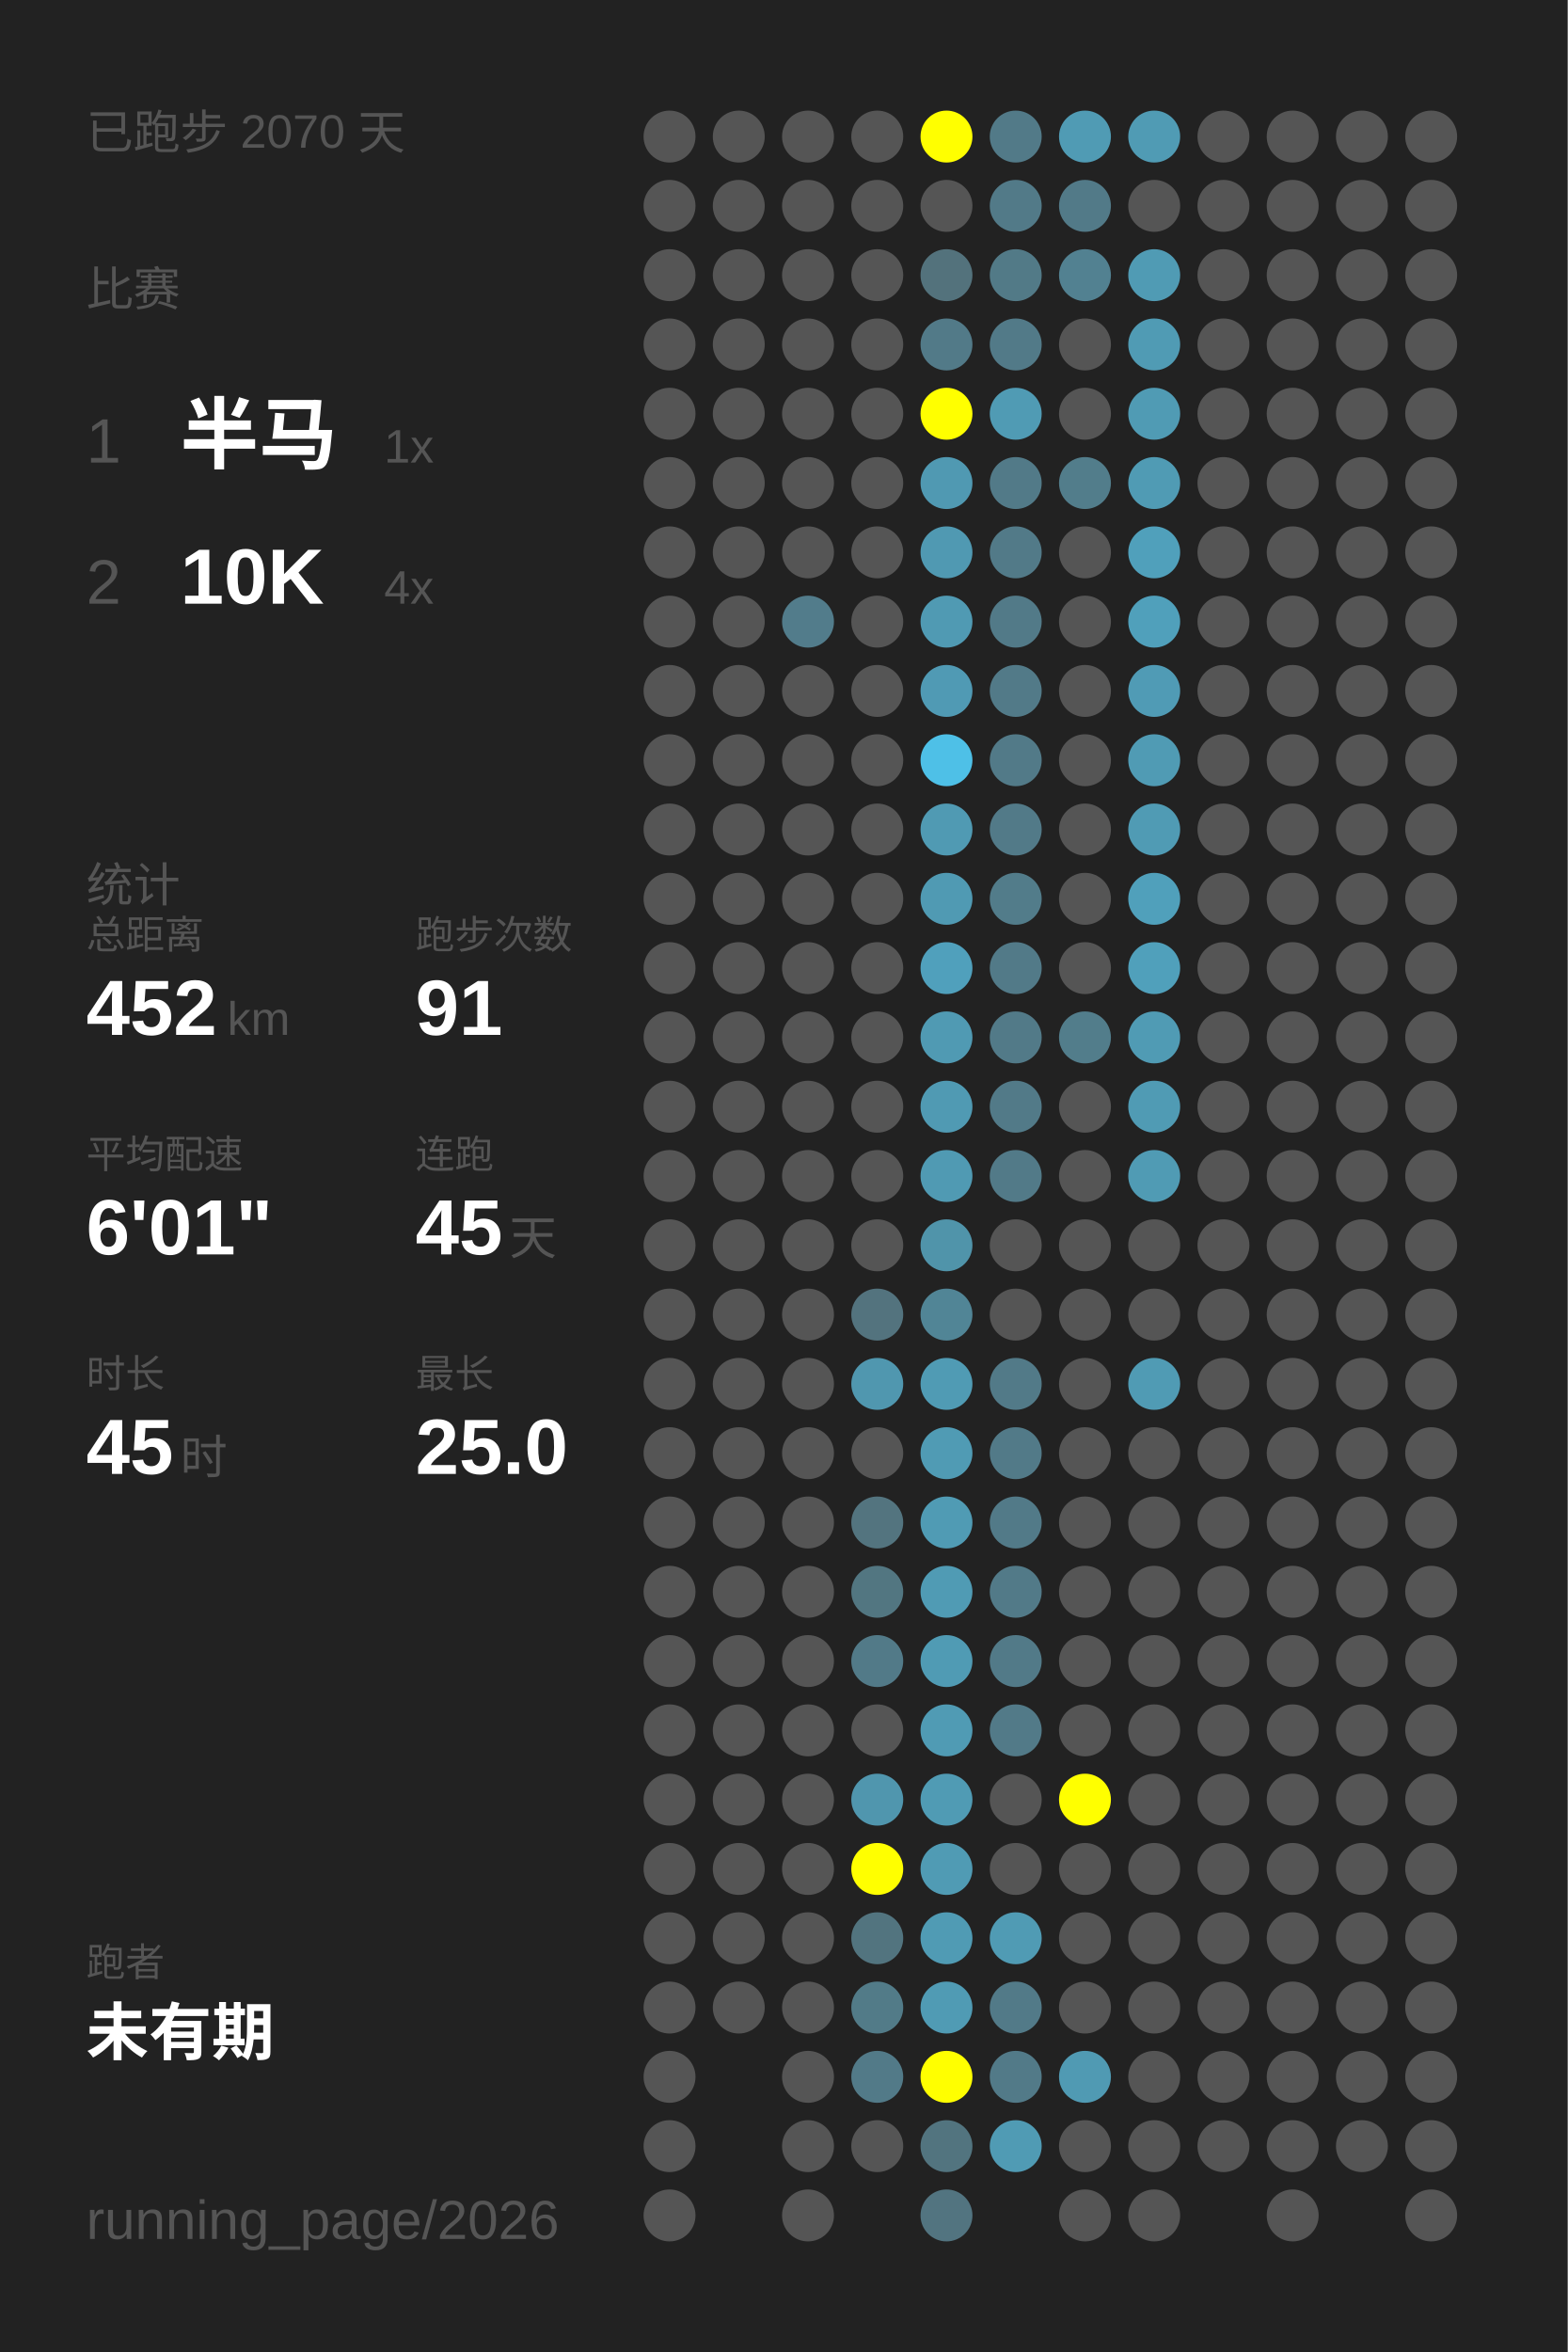
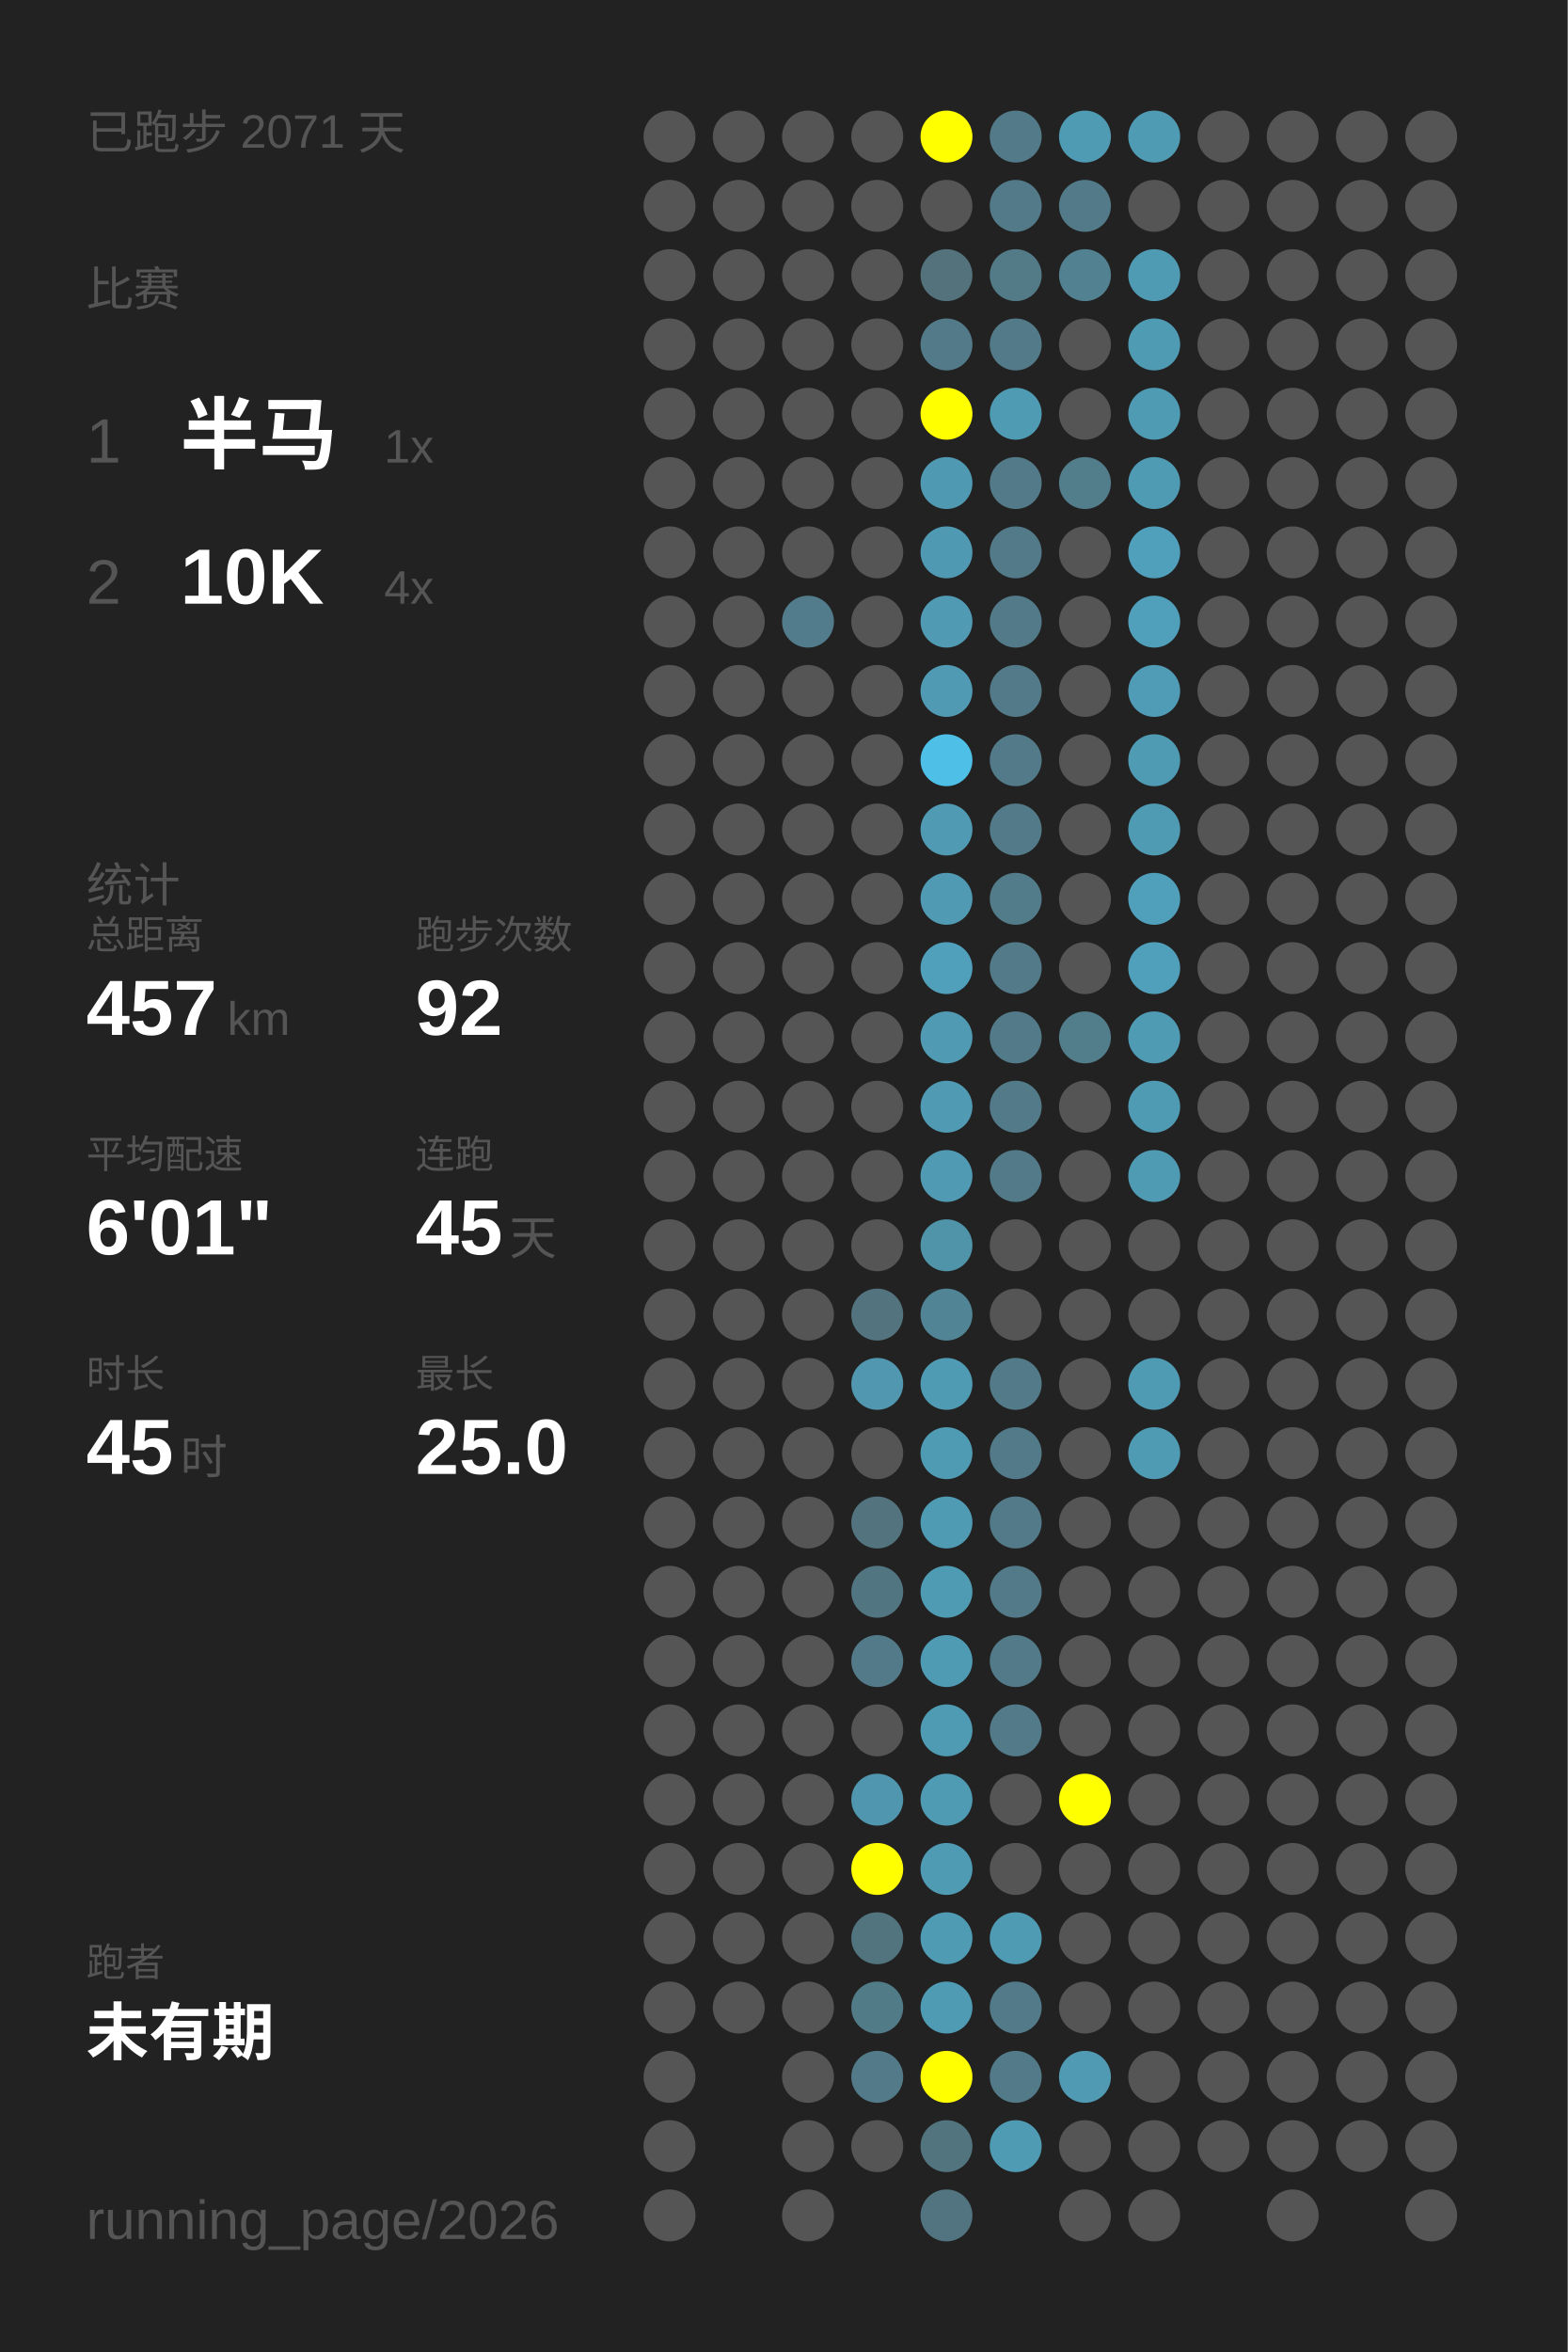
<svg xmlns="http://www.w3.org/2000/svg" baseProfile="full" height="300mm" version="1.1" viewBox="0,0,200,300" width="200mm">
  <defs />
  <rect fill="#222222" height="300" width="200" x="0" y="0" />
-   <text fill="#555555" style="font-size:6px; font-family:Arial;" x="11" y="19">已跑步 2070 天</text>
+   <text fill="#555555" style="font-size:6px; font-family:Arial;" x="11" y="19">已跑步 2071 天</text>
  <text fill="#555555" style="font-size:6px; font-family:Arial;" x="11" y="39">比赛</text>
  <text fill="#555555" style="font-size:8px; font-family:Arial;" x="11" y="59">1</text>
  <text fill="#FFFFFF" style="font-size:10px; font-family:Arial; font-weight:bold;" x="23" y="59">半马</text>
  <text fill="#555555" style="font-size:6px; font-family:Arial;" x="49" y="59">1x</text>
  <text fill="#555555" style="font-size:8px; font-family:Arial;" x="11" y="77">2</text>
  <text fill="#FFFFFF" style="font-size:10px; font-family:Arial; font-weight:bold;" x="23" y="77">10K</text>
  <text fill="#555555" style="font-size:6px; font-family:Arial;" x="49" y="77">4x</text>
  <text fill="#555555" style="font-size:6px; font-family:Arial;" x="11" y="115">统计</text>
  <text fill="#555555" style="font-size:5px; font-family:Arial;" x="11" y="121">总距离</text>
-   <text fill="#FFFFFF" style="font-size:10px; font-family:Arial; font-weight:bold;" x="11" y="132">452</text>
+   <text fill="#FFFFFF" style="font-size:10px; font-family:Arial; font-weight:bold;" x="11" y="132">457</text>
  <text fill="#555555" style="font-size:6px; font-family:Arial;" x="29" y="132">km</text>
  <text fill="#555555" style="font-size:5px; font-family:Arial;" x="53" y="121">跑步次数</text>
-   <text fill="#FFFFFF" style="font-size:10px; font-family:Arial; font-weight:bold;" x="53" y="132">91</text>
+   <text fill="#FFFFFF" style="font-size:10px; font-family:Arial; font-weight:bold;" x="53" y="132">92</text>
  <text fill="#555555" style="font-size:5px; font-family:Arial;" x="11" y="149">平均配速</text>
  <text fill="#FFFFFF" style="font-size:10px; font-family:Arial; font-weight:bold;" x="11" y="160">6'01"</text>
  <text fill="#555555" style="font-size:5px; font-family:Arial;" x="53" y="149">连跑</text>
  <text fill="#FFFFFF" style="font-size:10px; font-family:Arial; font-weight:bold;" x="53" y="160">45</text>
  <text fill="#555555" style="font-size:6px; font-family:Arial;" x="65" y="160">天</text>
  <text fill="#555555" style="font-size:5px; font-family:Arial;" x="11" y="177">时长</text>
  <text fill="#FFFFFF" style="font-size:10px; font-family:Arial; font-weight:bold;" x="11" y="188">45</text>
  <text fill="#555555" style="font-size:6px; font-family:Arial;" x="23" y="188">时</text>
  <text fill="#555555" style="font-size:5px; font-family:Arial;" x="53" y="177">最长</text>
  <text fill="#FFFFFF" style="font-size:10px; font-family:Arial; font-weight:bold;" x="53" y="188">25.0</text>
  <text fill="#555555" style="font-size:5px; font-family:Arial;" x="11" y="252.065">跑者</text>
  <text fill="#FFFFFF" style="font-size:8px; font-family:Arial; font-weight:bold;" x="11" y="262.065">未有期</text>
  <text fill="#555555" style="font-size:7px; font-family:Arial;" x="11" y="285.581">running_page/2026</text>
  <circle cx="85.417" cy="17.419" fill="#555555" r="3.312" />
  <circle cx="85.417" cy="26.258" fill="#555555" r="3.312" />
  <circle cx="85.417" cy="35.097" fill="#555555" r="3.312" />
  <circle cx="85.417" cy="43.935" fill="#555555" r="3.312" />
  <circle cx="85.417" cy="52.774" fill="#555555" r="3.312" />
  <circle cx="85.417" cy="61.613" fill="#555555" r="3.312" />
  <circle cx="85.417" cy="70.452" fill="#555555" r="3.312" />
  <circle cx="85.417" cy="79.29" fill="#555555" r="3.312" />
  <circle cx="85.417" cy="88.129" fill="#555555" r="3.312" />
  <circle cx="85.417" cy="96.968" fill="#555555" r="3.312" />
  <circle cx="85.417" cy="105.806" fill="#555555" r="3.312" />
  <circle cx="85.417" cy="114.645" fill="#555555" r="3.312" />
  <circle cx="85.417" cy="123.484" fill="#555555" r="3.312" />
  <circle cx="85.417" cy="132.323" fill="#555555" r="3.312" />
  <circle cx="85.417" cy="141.161" fill="#555555" r="3.312" />
  <circle cx="85.417" cy="150" fill="#555555" r="3.312" />
  <circle cx="85.417" cy="158.839" fill="#555555" r="3.312" />
  <circle cx="85.417" cy="167.677" fill="#555555" r="3.312" />
  <circle cx="85.417" cy="176.516" fill="#555555" r="3.312" />
  <circle cx="85.417" cy="185.355" fill="#555555" r="3.312" />
  <circle cx="85.417" cy="194.194" fill="#555555" r="3.312" />
  <circle cx="85.417" cy="203.032" fill="#555555" r="3.312" />
  <circle cx="85.417" cy="211.871" fill="#555555" r="3.312" />
  <circle cx="85.417" cy="220.71" fill="#555555" r="3.312" />
  <circle cx="85.417" cy="229.548" fill="#555555" r="3.312" />
  <circle cx="85.417" cy="238.387" fill="#555555" r="3.312" />
  <circle cx="85.417" cy="247.226" fill="#555555" r="3.312" />
  <circle cx="85.417" cy="256.065" fill="#555555" r="3.312" />
  <circle cx="85.417" cy="264.903" fill="#555555" r="3.312" />
  <circle cx="85.417" cy="273.742" fill="#555555" r="3.312" />
  <circle cx="85.417" cy="282.581" fill="#555555" r="3.312" />
  <circle cx="94.25" cy="17.419" fill="#555555" r="3.312" />
  <circle cx="94.25" cy="26.258" fill="#555555" r="3.312" />
  <circle cx="94.25" cy="35.097" fill="#555555" r="3.312" />
  <circle cx="94.25" cy="43.935" fill="#555555" r="3.312" />
  <circle cx="94.25" cy="52.774" fill="#555555" r="3.312" />
  <circle cx="94.25" cy="61.613" fill="#555555" r="3.312" />
  <circle cx="94.25" cy="70.452" fill="#555555" r="3.312" />
  <circle cx="94.25" cy="79.29" fill="#555555" r="3.312" />
  <circle cx="94.25" cy="88.129" fill="#555555" r="3.312" />
  <circle cx="94.25" cy="96.968" fill="#555555" r="3.312" />
  <circle cx="94.25" cy="105.806" fill="#555555" r="3.312" />
  <circle cx="94.25" cy="114.645" fill="#555555" r="3.312" />
  <circle cx="94.25" cy="123.484" fill="#555555" r="3.312" />
  <circle cx="94.25" cy="132.323" fill="#555555" r="3.312" />
  <circle cx="94.25" cy="141.161" fill="#555555" r="3.312" />
  <circle cx="94.25" cy="150" fill="#555555" r="3.312" />
  <circle cx="94.25" cy="158.839" fill="#555555" r="3.312" />
  <circle cx="94.25" cy="167.677" fill="#555555" r="3.312" />
  <circle cx="94.25" cy="176.516" fill="#555555" r="3.312" />
  <circle cx="94.25" cy="185.355" fill="#555555" r="3.312" />
  <circle cx="94.25" cy="194.194" fill="#555555" r="3.312" />
  <circle cx="94.25" cy="203.032" fill="#555555" r="3.312" />
  <circle cx="94.25" cy="211.871" fill="#555555" r="3.312" />
  <circle cx="94.25" cy="220.71" fill="#555555" r="3.312" />
  <circle cx="94.25" cy="229.548" fill="#555555" r="3.312" />
  <circle cx="94.25" cy="238.387" fill="#555555" r="3.312" />
  <circle cx="94.25" cy="247.226" fill="#555555" r="3.312" />
  <circle cx="94.25" cy="256.065" fill="#555555" r="3.312" />
  <circle cx="103.083" cy="17.419" fill="#555555" r="3.312" />
  <circle cx="103.083" cy="26.258" fill="#555555" r="3.312" />
  <circle cx="103.083" cy="35.097" fill="#555555" r="3.312" />
  <circle cx="103.083" cy="43.935" fill="#555555" r="3.312" />
  <circle cx="103.083" cy="52.774" fill="#555555" r="3.312" />
  <circle cx="103.083" cy="61.613" fill="#555555" r="3.312" />
  <circle cx="103.083" cy="70.452" fill="#555555" r="3.312" />
  <circle cx="103.083" cy="79.29" fill="#527c8b" r="3.312" />
  <circle cx="103.083" cy="88.129" fill="#555555" r="3.312" />
  <circle cx="103.083" cy="96.968" fill="#555555" r="3.312" />
  <circle cx="103.083" cy="105.806" fill="#555555" r="3.312" />
  <circle cx="103.083" cy="114.645" fill="#555555" r="3.312" />
  <circle cx="103.083" cy="123.484" fill="#555555" r="3.312" />
  <circle cx="103.083" cy="132.323" fill="#555555" r="3.312" />
  <circle cx="103.083" cy="141.161" fill="#555555" r="3.312" />
  <circle cx="103.083" cy="150" fill="#555555" r="3.312" />
  <circle cx="103.083" cy="158.839" fill="#555555" r="3.312" />
  <circle cx="103.083" cy="167.677" fill="#555555" r="3.312" />
  <circle cx="103.083" cy="176.516" fill="#555555" r="3.312" />
  <circle cx="103.083" cy="185.355" fill="#555555" r="3.312" />
  <circle cx="103.083" cy="194.194" fill="#555555" r="3.312" />
  <circle cx="103.083" cy="203.032" fill="#555555" r="3.312" />
  <circle cx="103.083" cy="211.871" fill="#555555" r="3.312" />
  <circle cx="103.083" cy="220.71" fill="#555555" r="3.312" />
  <circle cx="103.083" cy="229.548" fill="#555555" r="3.312" />
  <circle cx="103.083" cy="238.387" fill="#555555" r="3.312" />
  <circle cx="103.083" cy="247.226" fill="#555555" r="3.312" />
  <circle cx="103.083" cy="256.065" fill="#555555" r="3.312" />
  <circle cx="103.083" cy="264.903" fill="#555555" r="3.312" />
  <circle cx="103.083" cy="273.742" fill="#555555" r="3.312" />
  <circle cx="103.083" cy="282.581" fill="#555555" r="3.312" />
  <circle cx="111.917" cy="17.419" fill="#555555" r="3.312" />
  <circle cx="111.917" cy="26.258" fill="#555555" r="3.312" />
  <circle cx="111.917" cy="35.097" fill="#555555" r="3.312" />
  <circle cx="111.917" cy="43.935" fill="#555555" r="3.312" />
  <circle cx="111.917" cy="52.774" fill="#555555" r="3.312" />
  <circle cx="111.917" cy="61.613" fill="#555555" r="3.312" />
  <circle cx="111.917" cy="70.452" fill="#555555" r="3.312" />
  <circle cx="111.917" cy="79.29" fill="#555555" r="3.312" />
  <circle cx="111.917" cy="88.129" fill="#555555" r="3.312" />
  <circle cx="111.917" cy="96.968" fill="#555555" r="3.312" />
  <circle cx="111.917" cy="105.806" fill="#555555" r="3.312" />
  <circle cx="111.917" cy="114.645" fill="#555555" r="3.312" />
  <circle cx="111.917" cy="123.484" fill="#555555" r="3.312" />
  <circle cx="111.917" cy="132.323" fill="#555555" r="3.312" />
  <circle cx="111.917" cy="141.161" fill="#555555" r="3.312" />
  <circle cx="111.917" cy="150" fill="#555555" r="3.312" />
  <circle cx="111.917" cy="158.839" fill="#555555" r="3.312" />
  <circle cx="111.917" cy="167.677" fill="#53737e" r="3.312" />
  <circle cx="111.917" cy="176.516" fill="#5097af" r="3.312" />
  <circle cx="111.917" cy="185.355" fill="#555555" r="3.312" />
  <circle cx="111.917" cy="194.194" fill="#53747f" r="3.312" />
  <circle cx="111.917" cy="203.032" fill="#527681" r="3.312" />
  <circle cx="111.917" cy="211.871" fill="#527a88" r="3.312" />
  <circle cx="111.917" cy="220.71" fill="#555555" r="3.312" />
  <circle cx="111.917" cy="229.548" fill="#5096ae" r="3.312" />
  <circle cx="111.917" cy="238.387" fill="#FFFF00" r="3.312" />
  <circle cx="111.917" cy="247.226" fill="#52747f" r="3.312" />
  <circle cx="111.917" cy="256.065" fill="#527b88" r="3.312" />
  <circle cx="111.917" cy="264.903" fill="#527a88" r="3.312" />
  <circle cx="111.917" cy="273.742" fill="#555555" r="3.312" />
  <circle cx="120.75" cy="17.419" fill="#FFFF00" r="3.312" />
  <circle cx="120.75" cy="26.258" fill="#555555" r="3.312" />
  <circle cx="120.75" cy="35.097" fill="#53727c" r="3.312" />
  <circle cx="120.75" cy="43.935" fill="#527a88" r="3.312" />
  <circle cx="120.75" cy="52.774" fill="#FFFF00" r="3.312" />
  <circle cx="120.75" cy="61.613" fill="#5099b2" r="3.312" />
  <circle cx="120.75" cy="70.452" fill="#5099b2" r="3.312" />
  <circle cx="120.75" cy="79.29" fill="#509ab3" r="3.312" />
  <circle cx="120.75" cy="88.129" fill="#509ab4" r="3.312" />
  <circle cx="120.75" cy="96.968" fill="#4ec0e7" r="3.312" />
  <circle cx="120.75" cy="105.806" fill="#509ab3" r="3.312" />
  <circle cx="120.75" cy="114.645" fill="#509ab3" r="3.312" />
  <circle cx="120.75" cy="123.484" fill="#50a0bc" r="3.312" />
  <circle cx="120.75" cy="132.323" fill="#509ab3" r="3.312" />
  <circle cx="120.75" cy="141.161" fill="#509ab3" r="3.312" />
  <circle cx="120.75" cy="150" fill="#509ab3" r="3.312" />
  <circle cx="120.75" cy="158.839" fill="#5094aa" r="3.312" />
  <circle cx="120.75" cy="167.677" fill="#518596" r="3.312" />
  <circle cx="120.75" cy="176.516" fill="#509bb4" r="3.312" />
  <circle cx="120.75" cy="185.355" fill="#509bb4" r="3.312" />
  <circle cx="120.75" cy="194.194" fill="#509bb4" r="3.312" />
  <circle cx="120.75" cy="203.032" fill="#509bb4" r="3.312" />
  <circle cx="120.75" cy="211.871" fill="#509bb4" r="3.312" />
  <circle cx="120.75" cy="220.71" fill="#509bb4" r="3.312" />
  <circle cx="120.75" cy="229.548" fill="#509bb4" r="3.312" />
  <circle cx="120.75" cy="238.387" fill="#509bb4" r="3.312" />
  <circle cx="120.75" cy="247.226" fill="#509bb4" r="3.312" />
  <circle cx="120.75" cy="256.065" fill="#509bb4" r="3.312" />
  <circle cx="120.75" cy="264.903" fill="#FFFF00" r="3.312" />
  <circle cx="120.75" cy="273.742" fill="#52747f" r="3.312" />
  <circle cx="120.75" cy="282.581" fill="#527480" r="3.312" />
  <circle cx="129.583" cy="17.419" fill="#527a88" r="3.312" />
  <circle cx="129.583" cy="26.258" fill="#527a88" r="3.312" />
  <circle cx="129.583" cy="35.097" fill="#527a87" r="3.312" />
  <circle cx="129.583" cy="43.935" fill="#527a88" r="3.312" />
  <circle cx="129.583" cy="52.774" fill="#509bb4" r="3.312" />
  <circle cx="129.583" cy="61.613" fill="#527a88" r="3.312" />
  <circle cx="129.583" cy="70.452" fill="#527a88" r="3.312" />
  <circle cx="129.583" cy="79.29" fill="#527a88" r="3.312" />
  <circle cx="129.583" cy="88.129" fill="#527a88" r="3.312" />
  <circle cx="129.583" cy="96.968" fill="#527a88" r="3.312" />
  <circle cx="129.583" cy="105.806" fill="#527a88" r="3.312" />
  <circle cx="129.583" cy="114.645" fill="#527c8a" r="3.312" />
  <circle cx="129.583" cy="123.484" fill="#527a88" r="3.312" />
  <circle cx="129.583" cy="132.323" fill="#527a88" r="3.312" />
  <circle cx="129.583" cy="141.161" fill="#527a88" r="3.312" />
  <circle cx="129.583" cy="150" fill="#527a88" r="3.312" />
  <circle cx="129.583" cy="158.839" fill="#555555" r="3.312" />
  <circle cx="129.583" cy="167.677" fill="#555555" r="3.312" />
  <circle cx="129.583" cy="176.516" fill="#527a88" r="3.312" />
  <circle cx="129.583" cy="185.355" fill="#527a88" r="3.312" />
  <circle cx="129.583" cy="194.194" fill="#527a88" r="3.312" />
  <circle cx="129.583" cy="203.032" fill="#527a88" r="3.312" />
  <circle cx="129.583" cy="211.871" fill="#527a88" r="3.312" />
  <circle cx="129.583" cy="220.71" fill="#527a88" r="3.312" />
  <circle cx="129.583" cy="229.548" fill="#555555" r="3.312" />
  <circle cx="129.583" cy="238.387" fill="#555555" r="3.312" />
  <circle cx="129.583" cy="247.226" fill="#509bb4" r="3.312" />
  <circle cx="129.583" cy="256.065" fill="#527a88" r="3.312" />
  <circle cx="129.583" cy="264.903" fill="#527a88" r="3.312" />
  <circle cx="129.583" cy="273.742" fill="#509bb4" r="3.312" />
  <circle cx="138.417" cy="17.419" fill="#509bb4" r="3.312" />
  <circle cx="138.417" cy="26.258" fill="#527a88" r="3.312" />
  <circle cx="138.417" cy="35.097" fill="#528191" r="3.312" />
  <circle cx="138.417" cy="43.935" fill="#555555" r="3.312" />
  <circle cx="138.417" cy="52.774" fill="#555555" r="3.312" />
  <circle cx="138.417" cy="61.613" fill="#527d8b" r="3.312" />
  <circle cx="138.417" cy="70.452" fill="#555555" r="3.312" />
  <circle cx="138.417" cy="79.29" fill="#555555" r="3.312" />
  <circle cx="138.417" cy="88.129" fill="#555555" r="3.312" />
  <circle cx="138.417" cy="96.968" fill="#555555" r="3.312" />
  <circle cx="138.417" cy="105.806" fill="#555555" r="3.312" />
  <circle cx="138.417" cy="114.645" fill="#555555" r="3.312" />
  <circle cx="138.417" cy="123.484" fill="#555555" r="3.312" />
  <circle cx="138.417" cy="132.323" fill="#527d8b" r="3.312" />
  <circle cx="138.417" cy="141.161" fill="#555555" r="3.312" />
  <circle cx="138.417" cy="150" fill="#555555" r="3.312" />
  <circle cx="138.417" cy="158.839" fill="#555555" r="3.312" />
  <circle cx="138.417" cy="167.677" fill="#555555" r="3.312" />
  <circle cx="138.417" cy="176.516" fill="#555555" r="3.312" />
  <circle cx="138.417" cy="185.355" fill="#555555" r="3.312" />
  <circle cx="138.417" cy="194.194" fill="#555555" r="3.312" />
  <circle cx="138.417" cy="203.032" fill="#555555" r="3.312" />
  <circle cx="138.417" cy="211.871" fill="#555555" r="3.312" />
  <circle cx="138.417" cy="220.71" fill="#555555" r="3.312" />
  <circle cx="138.417" cy="229.548" fill="#FFFF00" r="3.312" />
  <circle cx="138.417" cy="238.387" fill="#555555" r="3.312" />
  <circle cx="138.417" cy="247.226" fill="#555555" r="3.312" />
  <circle cx="138.417" cy="256.065" fill="#555555" r="3.312" />
  <circle cx="138.417" cy="264.903" fill="#509ab3" r="3.312" />
  <circle cx="138.417" cy="273.742" fill="#555555" r="3.312" />
  <circle cx="138.417" cy="282.581" fill="#555555" r="3.312" />
  <circle cx="147.25" cy="17.419" fill="#509bb4" r="3.312" />
  <circle cx="147.25" cy="26.258" fill="#555555" r="3.312" />
  <circle cx="147.25" cy="35.097" fill="#509bb4" r="3.312" />
  <circle cx="147.25" cy="43.935" fill="#509bb4" r="3.312" />
  <circle cx="147.25" cy="52.774" fill="#509bb4" r="3.312" />
  <circle cx="147.25" cy="61.613" fill="#509bb4" r="3.312" />
  <circle cx="147.25" cy="70.452" fill="#50a0bb" r="3.312" />
  <circle cx="147.25" cy="79.29" fill="#50a0bb" r="3.312" />
  <circle cx="147.25" cy="88.129" fill="#509bb5" r="3.312" />
  <circle cx="147.25" cy="96.968" fill="#509bb4" r="3.312" />
  <circle cx="147.25" cy="105.806" fill="#509bb4" r="3.312" />
  <circle cx="147.25" cy="114.645" fill="#50a0bb" r="3.312" />
  <circle cx="147.25" cy="123.484" fill="#50a0bb" r="3.312" />
  <circle cx="147.25" cy="132.323" fill="#509bb4" r="3.312" />
  <circle cx="147.25" cy="141.161" fill="#509bb4" r="3.312" />
  <circle cx="147.25" cy="150" fill="#509bb4" r="3.312" />
  <circle cx="147.25" cy="158.839" fill="#555555" r="3.312" />
  <circle cx="147.25" cy="167.677" fill="#555555" r="3.312" />
  <circle cx="147.25" cy="176.516" fill="#509bb4" r="3.312" />
-   <circle cx="147.25" cy="185.355" fill="#555555" r="3.312" />
+   <circle cx="147.25" cy="185.355" fill="#509bb4" r="3.312" />
  <circle cx="147.25" cy="194.194" fill="#555555" r="3.312" />
  <circle cx="147.25" cy="203.032" fill="#555555" r="3.312" />
  <circle cx="147.25" cy="211.871" fill="#555555" r="3.312" />
  <circle cx="147.25" cy="220.71" fill="#555555" r="3.312" />
  <circle cx="147.25" cy="229.548" fill="#555555" r="3.312" />
  <circle cx="147.25" cy="238.387" fill="#555555" r="3.312" />
  <circle cx="147.25" cy="247.226" fill="#555555" r="3.312" />
  <circle cx="147.25" cy="256.065" fill="#555555" r="3.312" />
  <circle cx="147.25" cy="264.903" fill="#555555" r="3.312" />
  <circle cx="147.25" cy="273.742" fill="#555555" r="3.312" />
  <circle cx="147.25" cy="282.581" fill="#555555" r="3.312" />
  <circle cx="156.083" cy="17.419" fill="#555555" r="3.312" />
  <circle cx="156.083" cy="26.258" fill="#555555" r="3.312" />
  <circle cx="156.083" cy="35.097" fill="#555555" r="3.312" />
  <circle cx="156.083" cy="43.935" fill="#555555" r="3.312" />
  <circle cx="156.083" cy="52.774" fill="#555555" r="3.312" />
  <circle cx="156.083" cy="61.613" fill="#555555" r="3.312" />
  <circle cx="156.083" cy="70.452" fill="#555555" r="3.312" />
  <circle cx="156.083" cy="79.29" fill="#555555" r="3.312" />
  <circle cx="156.083" cy="88.129" fill="#555555" r="3.312" />
  <circle cx="156.083" cy="96.968" fill="#555555" r="3.312" />
  <circle cx="156.083" cy="105.806" fill="#555555" r="3.312" />
  <circle cx="156.083" cy="114.645" fill="#555555" r="3.312" />
  <circle cx="156.083" cy="123.484" fill="#555555" r="3.312" />
  <circle cx="156.083" cy="132.323" fill="#555555" r="3.312" />
  <circle cx="156.083" cy="141.161" fill="#555555" r="3.312" />
  <circle cx="156.083" cy="150" fill="#555555" r="3.312" />
  <circle cx="156.083" cy="158.839" fill="#555555" r="3.312" />
  <circle cx="156.083" cy="167.677" fill="#555555" r="3.312" />
  <circle cx="156.083" cy="176.516" fill="#555555" r="3.312" />
  <circle cx="156.083" cy="185.355" fill="#555555" r="3.312" />
  <circle cx="156.083" cy="194.194" fill="#555555" r="3.312" />
  <circle cx="156.083" cy="203.032" fill="#555555" r="3.312" />
  <circle cx="156.083" cy="211.871" fill="#555555" r="3.312" />
  <circle cx="156.083" cy="220.71" fill="#555555" r="3.312" />
  <circle cx="156.083" cy="229.548" fill="#555555" r="3.312" />
  <circle cx="156.083" cy="238.387" fill="#555555" r="3.312" />
  <circle cx="156.083" cy="247.226" fill="#555555" r="3.312" />
  <circle cx="156.083" cy="256.065" fill="#555555" r="3.312" />
  <circle cx="156.083" cy="264.903" fill="#555555" r="3.312" />
  <circle cx="156.083" cy="273.742" fill="#555555" r="3.312" />
  <circle cx="164.917" cy="17.419" fill="#555555" r="3.312" />
  <circle cx="164.917" cy="26.258" fill="#555555" r="3.312" />
  <circle cx="164.917" cy="35.097" fill="#555555" r="3.312" />
  <circle cx="164.917" cy="43.935" fill="#555555" r="3.312" />
  <circle cx="164.917" cy="52.774" fill="#555555" r="3.312" />
  <circle cx="164.917" cy="61.613" fill="#555555" r="3.312" />
  <circle cx="164.917" cy="70.452" fill="#555555" r="3.312" />
  <circle cx="164.917" cy="79.29" fill="#555555" r="3.312" />
  <circle cx="164.917" cy="88.129" fill="#555555" r="3.312" />
  <circle cx="164.917" cy="96.968" fill="#555555" r="3.312" />
  <circle cx="164.917" cy="105.806" fill="#555555" r="3.312" />
  <circle cx="164.917" cy="114.645" fill="#555555" r="3.312" />
  <circle cx="164.917" cy="123.484" fill="#555555" r="3.312" />
  <circle cx="164.917" cy="132.323" fill="#555555" r="3.312" />
  <circle cx="164.917" cy="141.161" fill="#555555" r="3.312" />
  <circle cx="164.917" cy="150" fill="#555555" r="3.312" />
  <circle cx="164.917" cy="158.839" fill="#555555" r="3.312" />
  <circle cx="164.917" cy="167.677" fill="#555555" r="3.312" />
  <circle cx="164.917" cy="176.516" fill="#555555" r="3.312" />
  <circle cx="164.917" cy="185.355" fill="#555555" r="3.312" />
  <circle cx="164.917" cy="194.194" fill="#555555" r="3.312" />
  <circle cx="164.917" cy="203.032" fill="#555555" r="3.312" />
  <circle cx="164.917" cy="211.871" fill="#555555" r="3.312" />
  <circle cx="164.917" cy="220.71" fill="#555555" r="3.312" />
  <circle cx="164.917" cy="229.548" fill="#555555" r="3.312" />
  <circle cx="164.917" cy="238.387" fill="#555555" r="3.312" />
  <circle cx="164.917" cy="247.226" fill="#555555" r="3.312" />
  <circle cx="164.917" cy="256.065" fill="#555555" r="3.312" />
  <circle cx="164.917" cy="264.903" fill="#555555" r="3.312" />
  <circle cx="164.917" cy="273.742" fill="#555555" r="3.312" />
  <circle cx="164.917" cy="282.581" fill="#555555" r="3.312" />
  <circle cx="173.75" cy="17.419" fill="#555555" r="3.312" />
  <circle cx="173.75" cy="26.258" fill="#555555" r="3.312" />
  <circle cx="173.75" cy="35.097" fill="#555555" r="3.312" />
  <circle cx="173.75" cy="43.935" fill="#555555" r="3.312" />
  <circle cx="173.75" cy="52.774" fill="#555555" r="3.312" />
  <circle cx="173.75" cy="61.613" fill="#555555" r="3.312" />
  <circle cx="173.75" cy="70.452" fill="#555555" r="3.312" />
  <circle cx="173.75" cy="79.29" fill="#555555" r="3.312" />
  <circle cx="173.75" cy="88.129" fill="#555555" r="3.312" />
  <circle cx="173.75" cy="96.968" fill="#555555" r="3.312" />
  <circle cx="173.75" cy="105.806" fill="#555555" r="3.312" />
  <circle cx="173.75" cy="114.645" fill="#555555" r="3.312" />
  <circle cx="173.75" cy="123.484" fill="#555555" r="3.312" />
  <circle cx="173.75" cy="132.323" fill="#555555" r="3.312" />
  <circle cx="173.75" cy="141.161" fill="#555555" r="3.312" />
  <circle cx="173.75" cy="150" fill="#555555" r="3.312" />
  <circle cx="173.75" cy="158.839" fill="#555555" r="3.312" />
  <circle cx="173.75" cy="167.677" fill="#555555" r="3.312" />
  <circle cx="173.75" cy="176.516" fill="#555555" r="3.312" />
  <circle cx="173.75" cy="185.355" fill="#555555" r="3.312" />
  <circle cx="173.75" cy="194.194" fill="#555555" r="3.312" />
  <circle cx="173.75" cy="203.032" fill="#555555" r="3.312" />
  <circle cx="173.75" cy="211.871" fill="#555555" r="3.312" />
  <circle cx="173.75" cy="220.71" fill="#555555" r="3.312" />
  <circle cx="173.75" cy="229.548" fill="#555555" r="3.312" />
  <circle cx="173.75" cy="238.387" fill="#555555" r="3.312" />
  <circle cx="173.75" cy="247.226" fill="#555555" r="3.312" />
  <circle cx="173.75" cy="256.065" fill="#555555" r="3.312" />
  <circle cx="173.75" cy="264.903" fill="#555555" r="3.312" />
  <circle cx="173.75" cy="273.742" fill="#555555" r="3.312" />
  <circle cx="182.583" cy="17.419" fill="#555555" r="3.312" />
  <circle cx="182.583" cy="26.258" fill="#555555" r="3.312" />
  <circle cx="182.583" cy="35.097" fill="#555555" r="3.312" />
  <circle cx="182.583" cy="43.935" fill="#555555" r="3.312" />
  <circle cx="182.583" cy="52.774" fill="#555555" r="3.312" />
  <circle cx="182.583" cy="61.613" fill="#555555" r="3.312" />
  <circle cx="182.583" cy="70.452" fill="#555555" r="3.312" />
  <circle cx="182.583" cy="79.29" fill="#555555" r="3.312" />
  <circle cx="182.583" cy="88.129" fill="#555555" r="3.312" />
  <circle cx="182.583" cy="96.968" fill="#555555" r="3.312" />
  <circle cx="182.583" cy="105.806" fill="#555555" r="3.312" />
  <circle cx="182.583" cy="114.645" fill="#555555" r="3.312" />
  <circle cx="182.583" cy="123.484" fill="#555555" r="3.312" />
  <circle cx="182.583" cy="132.323" fill="#555555" r="3.312" />
  <circle cx="182.583" cy="141.161" fill="#555555" r="3.312" />
  <circle cx="182.583" cy="150" fill="#555555" r="3.312" />
  <circle cx="182.583" cy="158.839" fill="#555555" r="3.312" />
  <circle cx="182.583" cy="167.677" fill="#555555" r="3.312" />
  <circle cx="182.583" cy="176.516" fill="#555555" r="3.312" />
  <circle cx="182.583" cy="185.355" fill="#555555" r="3.312" />
  <circle cx="182.583" cy="194.194" fill="#555555" r="3.312" />
  <circle cx="182.583" cy="203.032" fill="#555555" r="3.312" />
  <circle cx="182.583" cy="211.871" fill="#555555" r="3.312" />
  <circle cx="182.583" cy="220.71" fill="#555555" r="3.312" />
  <circle cx="182.583" cy="229.548" fill="#555555" r="3.312" />
  <circle cx="182.583" cy="238.387" fill="#555555" r="3.312" />
  <circle cx="182.583" cy="247.226" fill="#555555" r="3.312" />
  <circle cx="182.583" cy="256.065" fill="#555555" r="3.312" />
  <circle cx="182.583" cy="264.903" fill="#555555" r="3.312" />
  <circle cx="182.583" cy="273.742" fill="#555555" r="3.312" />
  <circle cx="182.583" cy="282.581" fill="#555555" r="3.312" />
</svg>
